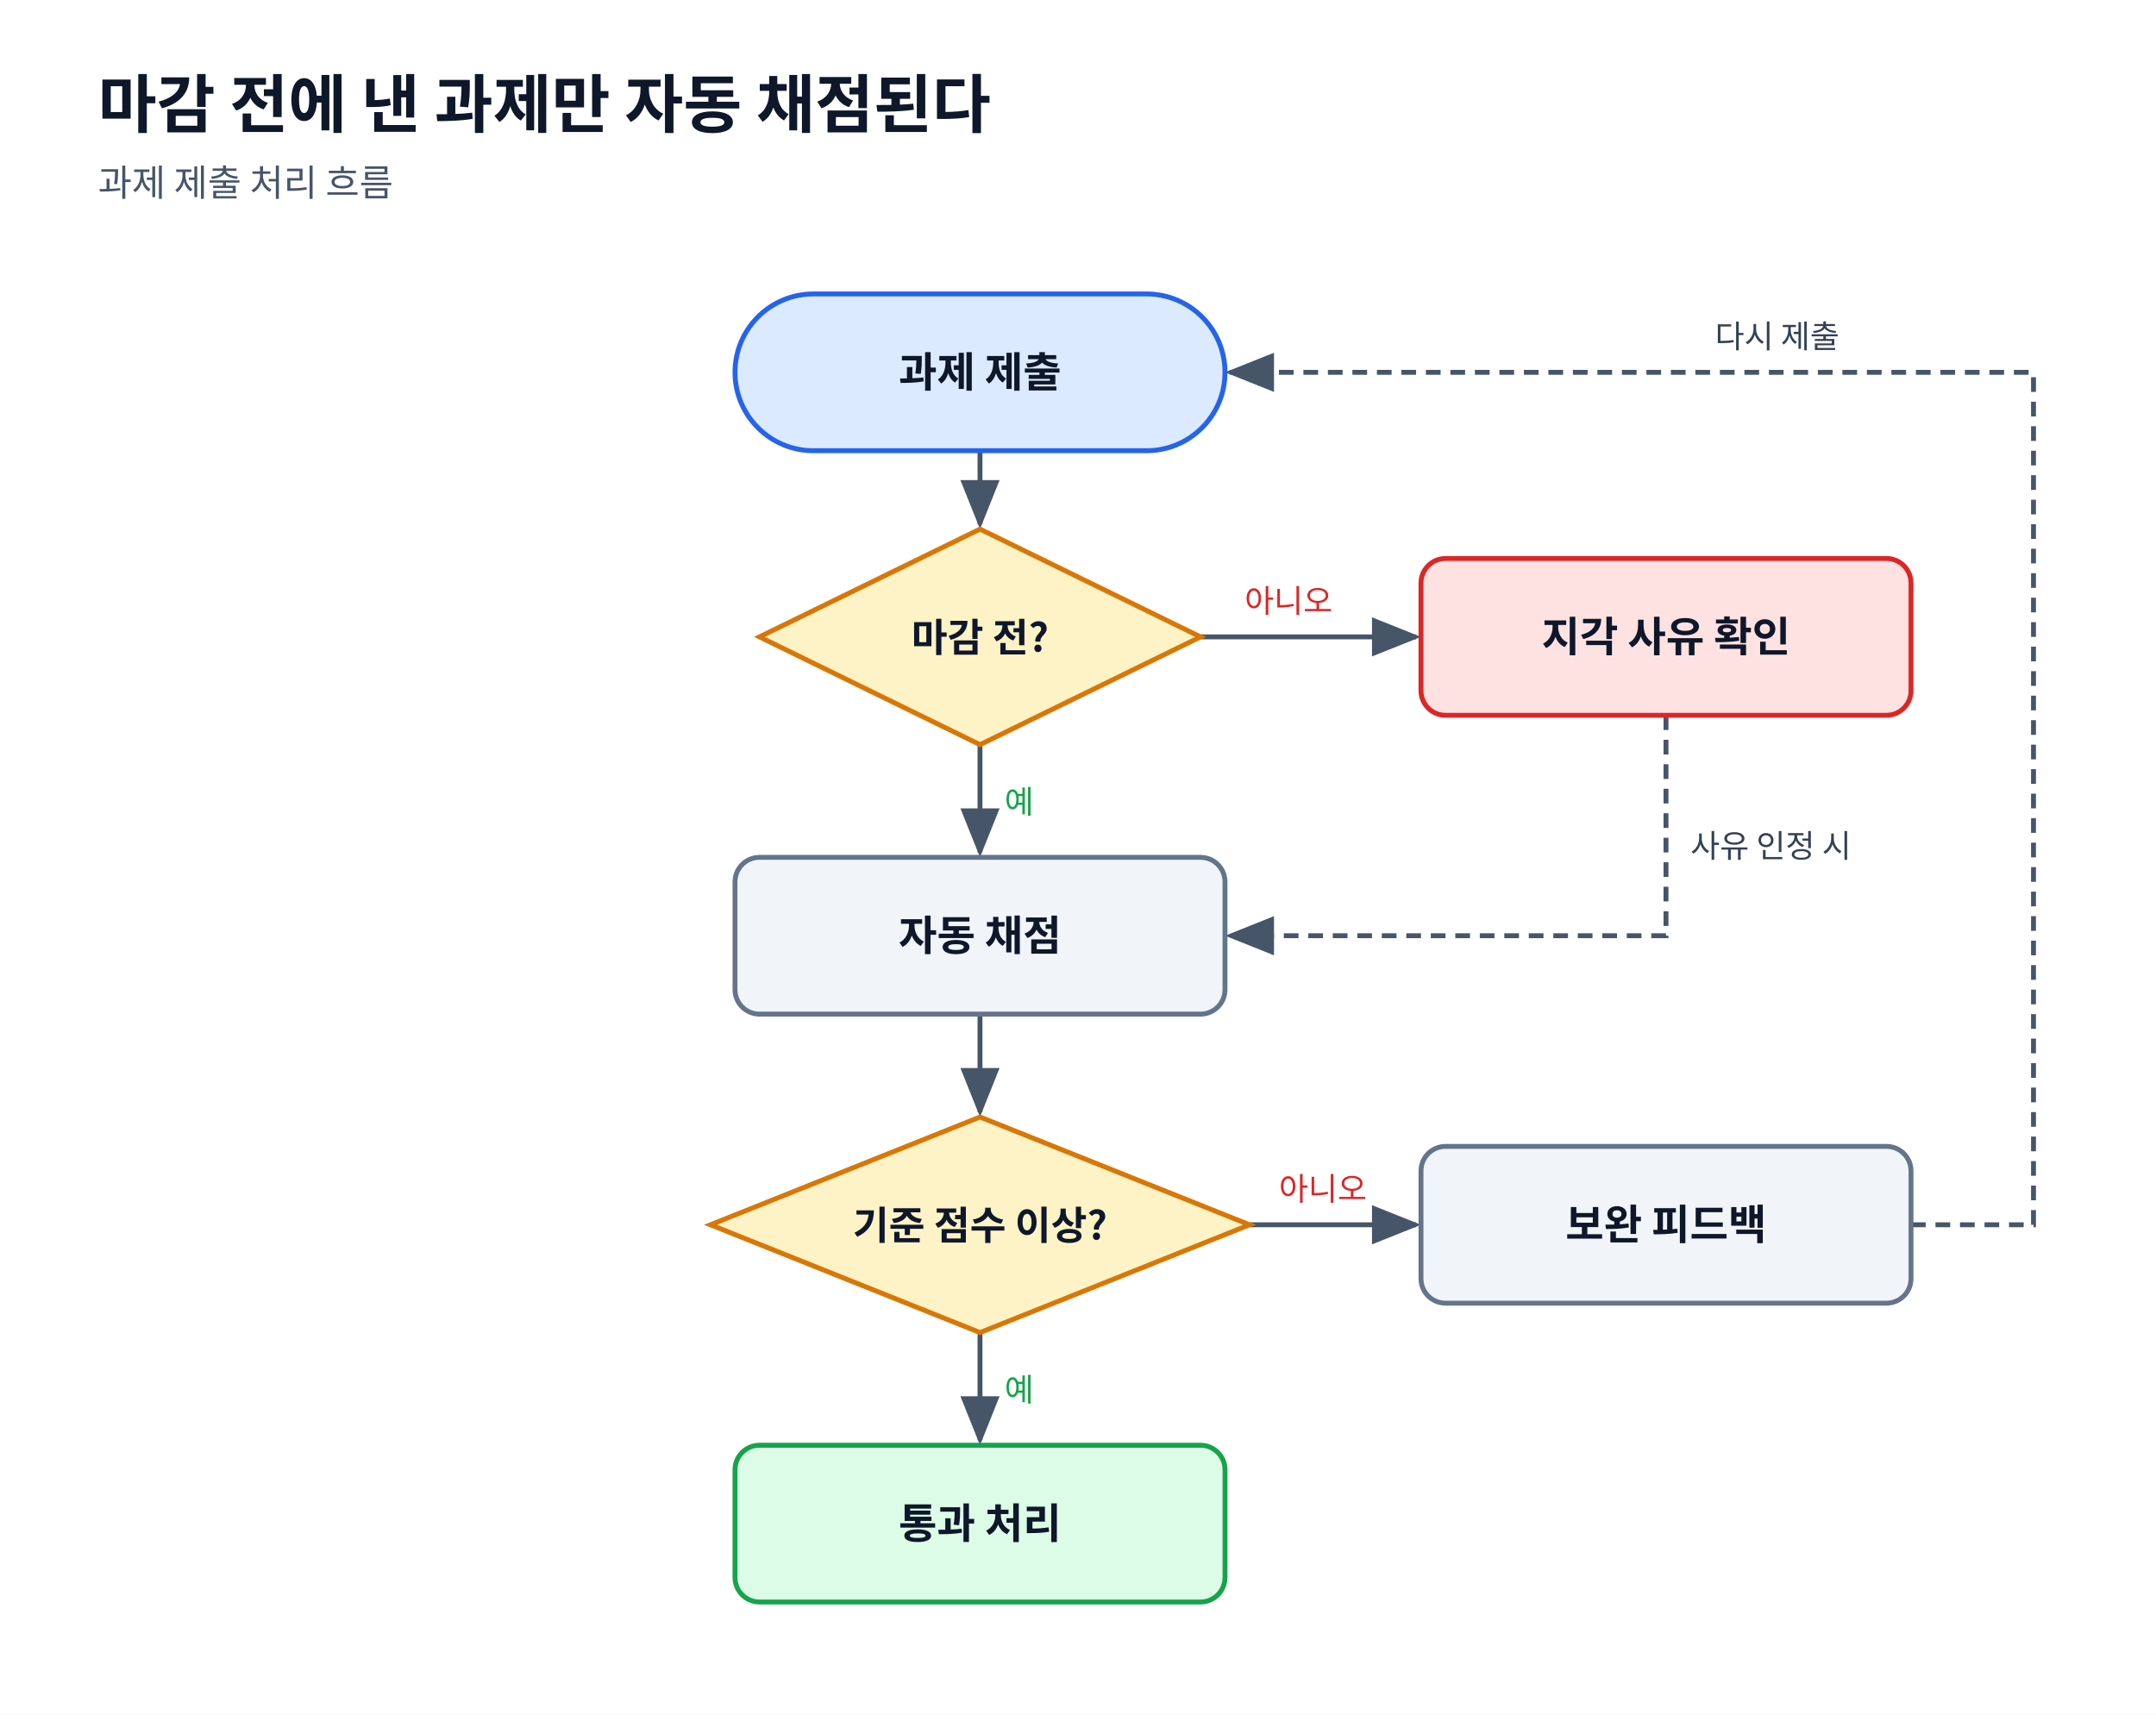
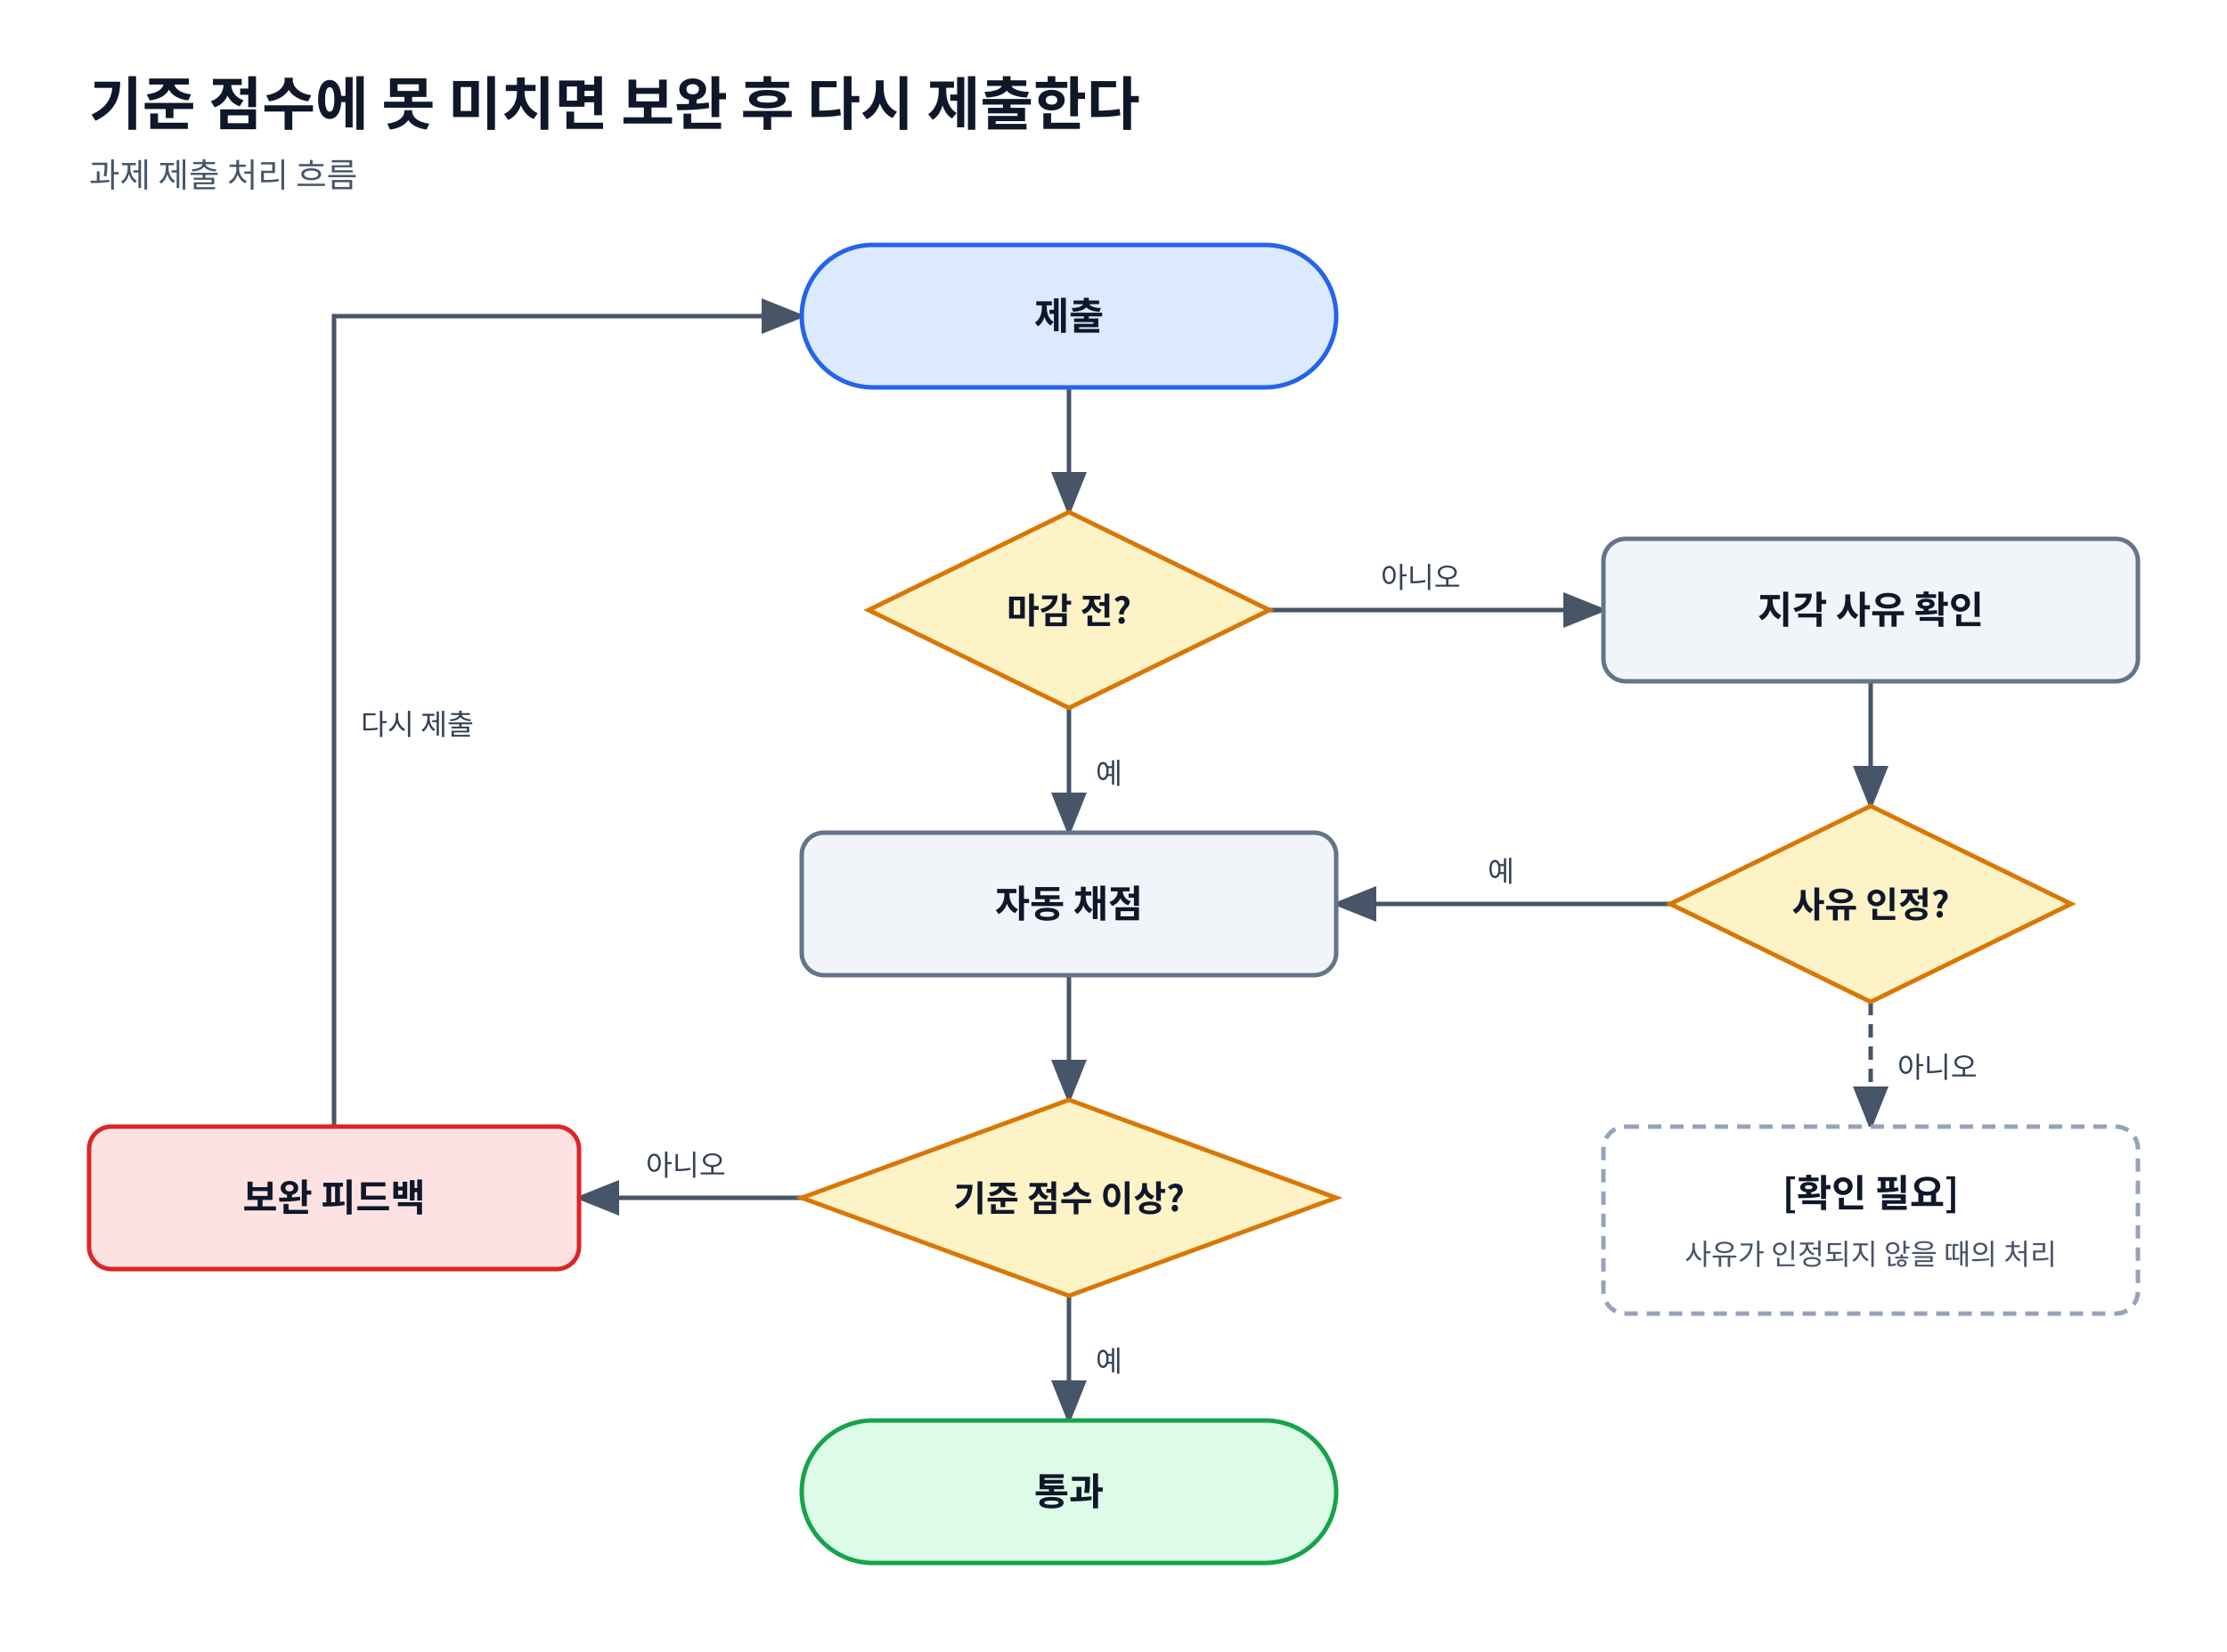
- <svg xmlns="http://www.w3.org/2000/svg" viewBox="0 0 880 700" width="880" height="700">
+ <svg xmlns="http://www.w3.org/2000/svg" viewBox="0 0 1000 742" width="1000" height="742">
  <style>text { font-family: 'Pretendard','Apple SD Gothic Neo','Malgun Gothic','Noto Sans KR','Noto Sans CJK KR',sans-serif; }</style>
  <defs>
    <marker id="arrow" markerWidth="10" markerHeight="8" refX="9" refY="4" orient="auto">
      <polygon points="0 0, 10 4, 0 8" fill="#475569" />
    </marker>
  </defs>
-   <rect width="880" height="700" fill="#ffffff" />
-   <text x="40" y="52" font-size="26" font-weight="700" fill="#0f172a">마감 전에 낸 과제만 자동 채점된다</text>
-   <text x="40" y="80" font-size="15" fill="#475569">과제 제출 처리 흐름</text>
-   <path d="M 400 184 L 400 214" fill="none" stroke="#475569" stroke-width="2" marker-end="url(#arrow)" />
-   <path d="M 400 304 L 400 348" fill="none" stroke="#475569" stroke-width="2" marker-end="url(#arrow)" />
-   <text x="410" y="332" font-size="13" font-weight="500" fill="#16a34a">예</text>
-   <path d="M 490 260 L 578 260" fill="none" stroke="#475569" stroke-width="2" marker-end="url(#arrow)" />
-   <text x="508" y="250" font-size="13" font-weight="500" fill="#dc2626">아니오</text>
-   <path d="M 680 292 L 680 382 L 502 382" fill="none" stroke="#475569" stroke-width="2" stroke-dasharray="6,4" marker-end="url(#arrow)" />
-   <text x="690" y="350" font-size="13" font-weight="500" fill="#334155">사유 인정 시</text>
-   <path d="M 400 414 L 400 454" fill="none" stroke="#475569" stroke-width="2" marker-end="url(#arrow)" />
-   <path d="M 400 544 L 400 588" fill="none" stroke="#475569" stroke-width="2" marker-end="url(#arrow)" />
-   <text x="410" y="572" font-size="13" font-weight="500" fill="#16a34a">예</text>
-   <path d="M 510 500 L 578 500" fill="none" stroke="#475569" stroke-width="2" marker-end="url(#arrow)" />
-   <text x="522" y="490" font-size="13" font-weight="500" fill="#dc2626">아니오</text>
-   <path d="M 780 500 L 830 500 L 830 152 L 502 152" fill="none" stroke="#475569" stroke-width="2" stroke-dasharray="6,4" marker-end="url(#arrow)" />
-   <text x="700" y="142" font-size="13" font-weight="500" fill="#334155">다시 제출</text>
-   <rect x="300" y="120" width="200" height="64" rx="32" fill="#dbeafe" stroke="#2563eb" stroke-width="2" />
-   <text x="400" y="158" font-size="17" font-weight="600" fill="#0f172a" text-anchor="middle">과제 제출</text>
-   <polygon points="400,216 490,260 400,304 310,260" fill="#fef3c7" stroke="#d97706" stroke-width="2" />
-   <text x="400" y="266" font-size="16" font-weight="600" fill="#0f172a" text-anchor="middle">마감 전?</text>
-   <rect x="580" y="228" width="200" height="64" rx="10" fill="#fee2e2" stroke="#dc2626" stroke-width="2" />
-   <text x="680" y="266" font-size="17" font-weight="600" fill="#0f172a" text-anchor="middle">지각 사유 확인</text>
-   <rect x="300" y="350" width="200" height="64" rx="10" fill="#f1f5f9" stroke="#64748b" stroke-width="2" />
-   <text x="400" y="388" font-size="17" font-weight="600" fill="#0f172a" text-anchor="middle">자동 채점</text>
-   <polygon points="400,456 510,500 400,544 290,500" fill="#fef3c7" stroke="#d97706" stroke-width="2" />
-   <text x="400" y="506" font-size="16" font-weight="600" fill="#0f172a" text-anchor="middle">기준 점수 이상?</text>
-   <rect x="580" y="468" width="200" height="64" rx="10" fill="#f1f5f9" stroke="#64748b" stroke-width="2" />
-   <text x="680" y="506" font-size="17" font-weight="600" fill="#0f172a" text-anchor="middle">보완 피드백</text>
-   <rect x="300" y="590" width="200" height="64" rx="10" fill="#dcfce7" stroke="#16a34a" stroke-width="2" />
-   <text x="400" y="628" font-size="17" font-weight="600" fill="#0f172a" text-anchor="middle">통과 처리</text>
+   <rect x="0" y="0" width="1000" height="742" fill="#ffffff" />
+   <path d="M 480 174 L 480 230" fill="none" stroke="#475569" stroke-width="2" marker-end="url(#arrow)" />
+   <path d="M 570 274 L 720 274" fill="none" stroke="#475569" stroke-width="2" marker-end="url(#arrow)" />
+   <path d="M 480 318 L 480 374" fill="none" stroke="#475569" stroke-width="2" marker-end="url(#arrow)" />
+   <path d="M 840 306 L 840 362" fill="none" stroke="#475569" stroke-width="2" marker-end="url(#arrow)" />
+   <path d="M 750 406 L 600 406" fill="none" stroke="#475569" stroke-width="2" marker-end="url(#arrow)" />
+   <path d="M 840 450 L 840 506" fill="none" stroke="#475569" stroke-width="2" stroke-dasharray="6,4" marker-end="url(#arrow)" />
+   <path d="M 480 438 L 480 494" fill="none" stroke="#475569" stroke-width="2" marker-end="url(#arrow)" />
+   <path d="M 360 538 L 260 538" fill="none" stroke="#475569" stroke-width="2" marker-end="url(#arrow)" />
+   <path d="M 150 506 L 150 142 L 360 142" fill="none" stroke="#475569" stroke-width="2" marker-end="url(#arrow)" />
+   <path d="M 480 582 L 480 638" fill="none" stroke="#475569" stroke-width="2" marker-end="url(#arrow)" />
+   <rect x="360" y="110" width="240" height="64" rx="32" fill="#dbeafe" stroke="#2563eb" stroke-width="2" />
+   <polygon points="480,230 570,274 480,318 390,274" fill="#fef3c7" stroke="#d97706" stroke-width="2" />
+   <rect x="720" y="242" width="240" height="64" rx="10" fill="#f1f5f9" stroke="#64748b" stroke-width="2" />
+   <polygon points="840,362 930,406 840,450 750,406" fill="#fef3c7" stroke="#d97706" stroke-width="2" />
+   <rect x="360" y="374" width="240" height="64" rx="10" fill="#f1f5f9" stroke="#64748b" stroke-width="2" />
+   <rect x="720" y="506" width="240" height="84" rx="10" fill="#ffffff" stroke="#94a3b8" stroke-width="2" stroke-dasharray="6,4" />
+   <polygon points="480,494 600,538 480,582 360,538" fill="#fef3c7" stroke="#d97706" stroke-width="2" />
+   <rect x="40" y="506" width="220" height="64" rx="10" fill="#fee2e2" stroke="#dc2626" stroke-width="2" />
+   <rect x="360" y="638" width="240" height="64" rx="32" fill="#dcfce7" stroke="#16a34a" stroke-width="2" />
+   <text x="480" y="148" font-size="17" font-weight="600" fill="#0f172a" text-anchor="middle">제출</text>
+   <text x="480" y="280" font-size="16" font-weight="600" fill="#0f172a" text-anchor="middle">마감 전?</text>
+   <text x="840" y="280" font-size="17" font-weight="600" fill="#0f172a" text-anchor="middle">지각 사유 확인</text>
+   <text x="840" y="412" font-size="16" font-weight="600" fill="#0f172a" text-anchor="middle">사유 인정?</text>
+   <text x="480" y="412" font-size="17" font-weight="600" fill="#0f172a" text-anchor="middle">자동 채점</text>
+   <text x="840" y="542" font-size="17" font-weight="600" fill="#0f172a" text-anchor="middle">[확인 필요]</text>
+   <text x="840" y="568" font-size="13" font-weight="400" fill="#475569" text-anchor="middle">사유가 인정되지 않을 때의 처리</text>
+   <text x="480" y="544" font-size="16" font-weight="600" fill="#0f172a" text-anchor="middle">기준 점수 이상?</text>
+   <text x="150" y="544" font-size="17" font-weight="600" fill="#0f172a" text-anchor="middle">보완 피드백</text>
+   <text x="480" y="676" font-size="17" font-weight="600" fill="#0f172a" text-anchor="middle">통과</text>
+   <text x="492" y="352" font-size="13" font-weight="500" fill="#334155">예</text>
+   <text x="620" y="264" font-size="13" font-weight="500" fill="#334155">아니오</text>
+   <text x="668" y="396" font-size="13" font-weight="500" fill="#334155">예</text>
+   <text x="852" y="484" font-size="13" font-weight="500" fill="#334155">아니오</text>
+   <text x="492" y="616" font-size="13" font-weight="500" fill="#334155">예</text>
+   <text x="290" y="528" font-size="13" font-weight="500" fill="#334155">아니오</text>
+   <text x="162" y="330" font-size="13" font-weight="500" fill="#334155">다시 제출</text>
+   <text x="40" y="56" font-size="26" font-weight="700" fill="#0f172a">기준 점수에 못 미치면 보완 후 다시 제출한다</text>
+   <text x="40" y="84" font-size="15" font-weight="400" fill="#475569">과제 제출 처리 흐름</text>
</svg>
